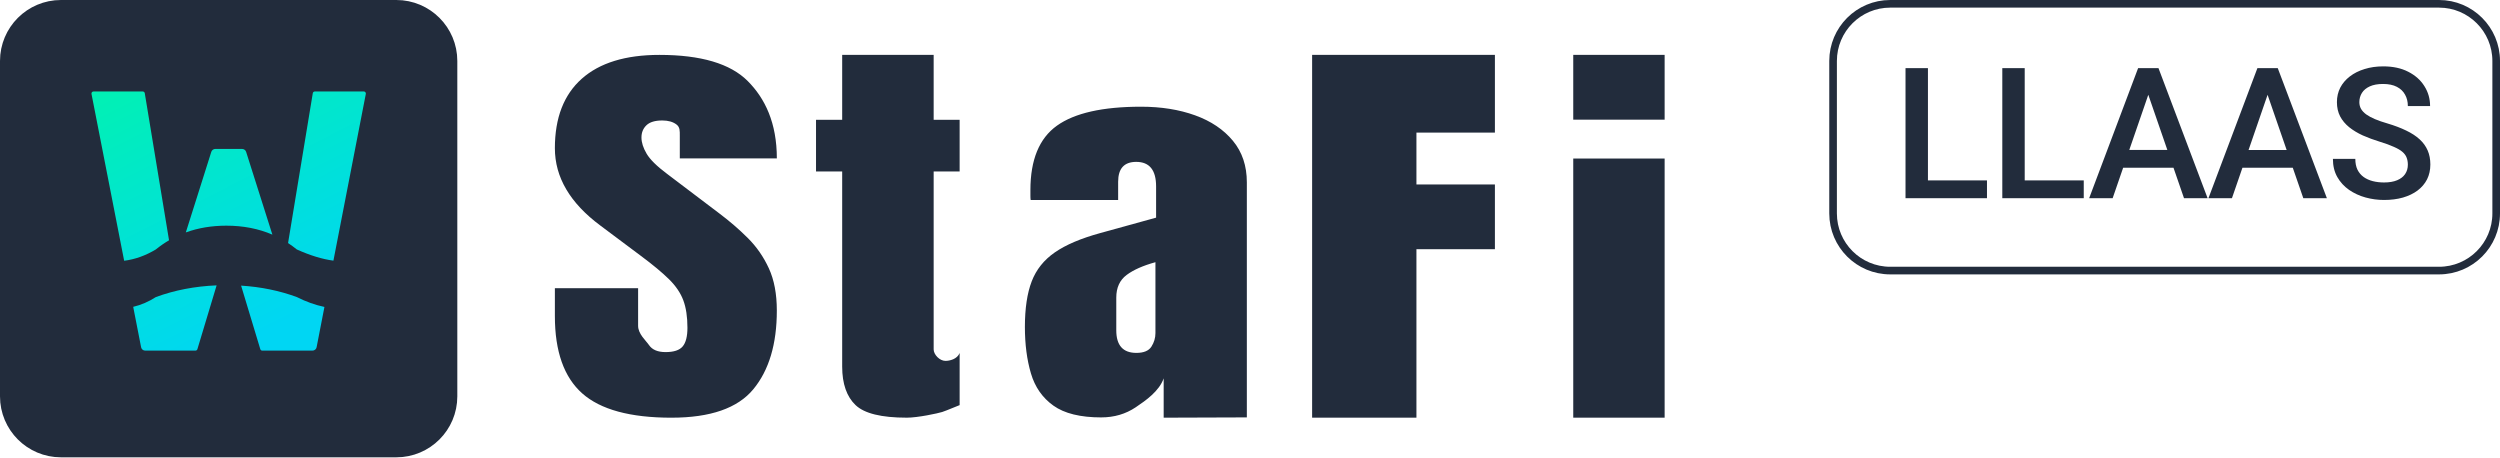
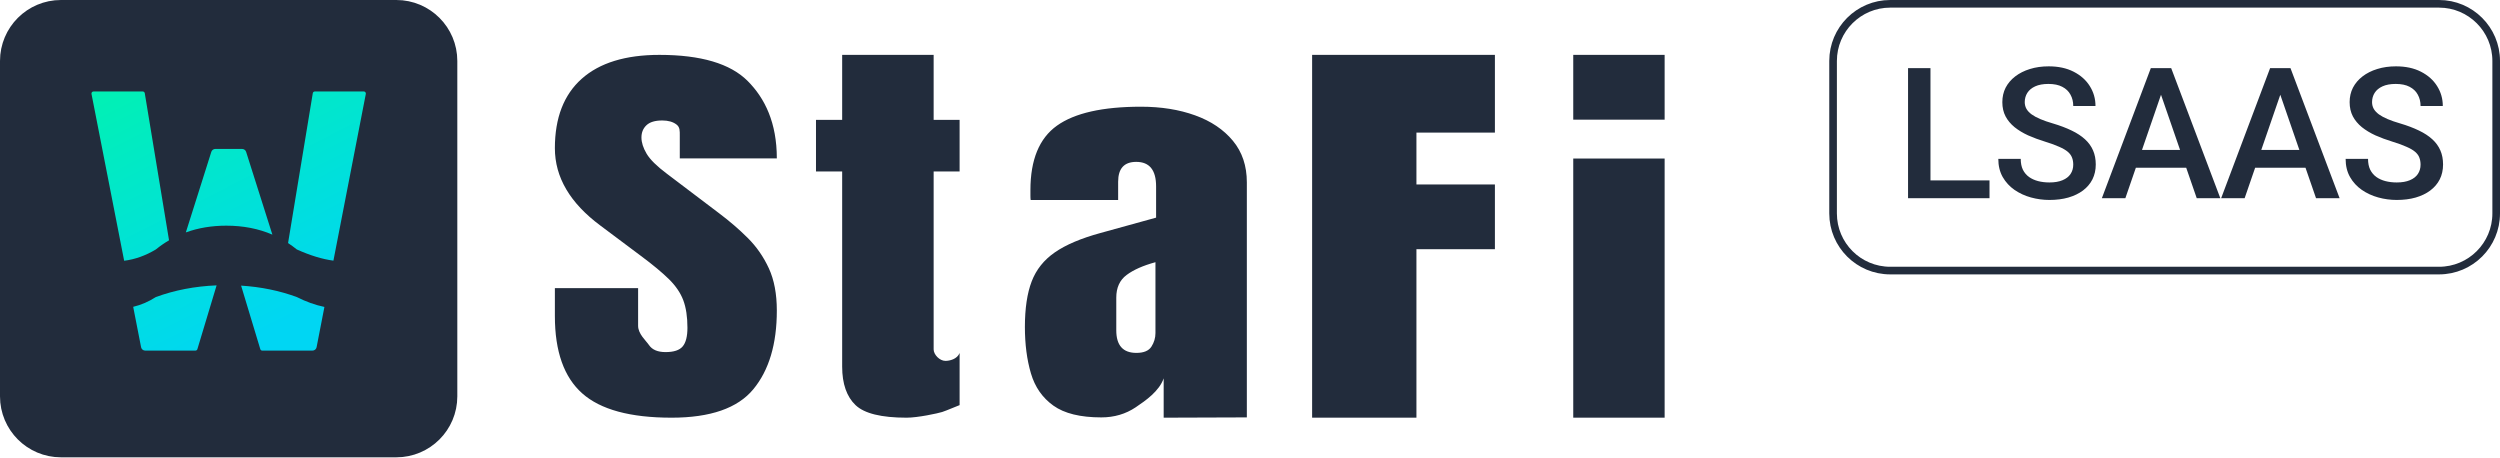
- <svg xmlns="http://www.w3.org/2000/svg" fill="none" height="30" viewBox="0 0 164 30" width="164">
-   <linearGradient id="a" gradientUnits="userSpaceOnUse" x1="6" x2="14.667" y1="6" y2="23.168">
-     <stop offset="0" stop-color="#01f1b3" />
-     <stop offset="1" stop-color="#00d6f3" />
-   </linearGradient>
-   <path d="m.5 4c0-1.933 1.567-3.5 3.5-3.5h22c1.933 0 3.5 1.567 3.5 3.5v22c0 1.933-1.567 3.5-3.5 3.5h-22c-1.933 0-3.5-1.567-3.5-3.5z" fill="#222c3c" stroke="#222c3c" />
-   <path d="m15.816 18.737c1.302.082 2.521.332 3.656.75.604.306 1.207.521 1.811.648l-.514 2.646c-.025.127-.139.22-.272.22h-3.289c-.061 0-.115-.039-.133-.097zm-1.606-.017-1.26 4.184c-.017.058-.071.097-.133.097h-3.289c-.133 0-.247-.092-.271-.219l-.519-2.653c.527-.127 1.022-.341 1.485-.641 1.232-.454 2.561-.709 3.987-.768zm-4.849-12.72c.068 0 .126.048.136.113l1.592 9.65c-.301.176-.59.376-.867.601-.672.404-1.365.651-2.077.742l-2.143-10.946c-.002-.008-.002-.017-.002-.025 0-.075.062-.135.138-.135zm14.501 0c.009 0 .017.001.026.002.075.014.124.085.11.158l-2.126 10.939c-.727-.096-1.527-.341-2.4-.734-.186-.151-.378-.291-.575-.42l1.622-9.832c.011-.065.069-.113.136-.113zm-7.981 3.77c.121 0 .228.077.264.19l1.723 5.432c-.91-.392-1.917-.588-3.022-.588-.958 0-1.843.148-2.656.443l1.672-5.287c.036-.113.143-.19.264-.19z" fill="url(#a)" />
-   <path d="m44.051 27.4c2.55 0 4.339-.622 5.367-1.866 1.028-1.244 1.542-2.964 1.542-5.16 0-1.089-.174-2.012-.522-2.769-.348-.757-.809-1.421-1.382-1.992-.573-.571-1.202-1.113-1.887-1.627l-3.421-2.59c-.663-.496-1.107-.934-1.331-1.315-.225-.381-.337-.735-.337-1.062 0-.328.11-.595.329-.804s.565-.312 1.036-.312c.393 0 .705.089.935.266.23.177.215.417.215.736v1.488h6.366c0-2.329-.772-3.937-1.913-5.079s-3.07-1.713-5.789-1.713c-2.224 0-3.924.522-5.098 1.567-1.174 1.045-1.761 2.563-1.761 4.555 0 1.904.994 3.595 2.983 5.073l2.663 1.992c.786.584 1.401 1.096 1.845 1.534.444.438.755.899.935 1.381.18.483.27 1.082.27 1.8 0 .567-.104.974-.312 1.222s-.581.372-1.121.372c-.517 0-.879-.153-1.087-.458-.208-.305-.716-.728-.716-1.268v-2.467h-5.46v1.83c0 2.32.598 4.011 1.795 5.073s3.148 1.594 5.856 1.594zm15.423 0c.742 0 2.052-.286 2.33-.372.277-.086 1.075-.433 1.148-.452v-3.418c-.16.403-.655.516-.929.516-.388 0-.775-.419-.775-.75v-11.675h1.704v-3.388h-1.704v-4.261h-6.001v4.261h-1.716v3.388h1.716v12.8c0 1.135.302 1.977.879 2.526.577.549 1.693.824 3.349.824zm12.772-.019c.846 0 1.599-.222 2.259-.665.66-.443 1.546-1.063 1.832-1.897v2.581l5.456-.019v-15.419c0-1.082-.305-1.991-.915-2.727-.61-.736-1.437-1.293-2.482-1.67-1.044-.377-2.226-.565-3.545-.565-2.517 0-4.356.415-5.516 1.244-1.16.829-1.74 2.237-1.74 4.224v.379c0 .111.005.202.017.273h5.738v-1.197c0-.869.396-1.304 1.187-1.304.868 0 1.303.537 1.303 1.61v2.049l-3.661 1.011c-1.264.346-2.256.767-2.976 1.264-.72.497-1.228 1.133-1.525 1.909-.297.776-.445 1.772-.445 2.987 0 1.135.132 2.151.396 3.046.264.896.756 1.601 1.476 2.115.72.514 1.767.772 3.141.772zm2.3-4.231c-.878 0-1.318-.493-1.318-1.479v-2.146c0-.652.225-1.147.675-1.485.45-.337 1.082-.617 1.894-.84v4.649c0 .319-.088.615-.264.89s-.505.411-.988.411zm18.372 4.25v-11.052h5.148v-4.247h-5.148v-3.404h5.148v-5.098h-11.991v23.8zm16.282-19.55v-4.25h-5.995v4.25zm0 19.55v-17h-5.995v17z" fill="#222c3c" />
-   <path d="m120.25 4c0-2.071 1.679-3.75 3.75-3.75h36c2.071 0 3.75 1.679 3.75 3.75v10c0 2.071-1.679 3.75-3.75 3.75h-36c-2.071 0-3.75-1.679-3.75-3.75z" stroke="#222c3c" stroke-width=".5" />
-   <path d="m130.346 11.834v1.166h-4.283v-1.166zm-3.873-7.365v8.531h-1.471v-8.531zm10.221 7.365v1.166h-4.283v-1.166zm-3.873-7.365v8.531h-1.47v-8.531zm8.318 1.137-2.549 7.395h-1.541l3.211-8.531h.984zm2.132 7.395-2.554-7.395-.112-1.137h.991l3.222 8.531zm-.123-3.164v1.166h-4.64v-1.166zm5.816-4.23-2.549 7.395h-1.541l3.211-8.531h.984zm2.133 7.395-2.555-7.395-.111-1.137h.99l3.222 8.531zm-.124-3.164v1.166h-4.64v-1.166zm6.982.967c0-.176-.028-.332-.082-.469-.051-.137-.143-.262-.276-.375-.132-.113-.32-.223-.562-.328-.238-.109-.543-.221-.914-.334-.406-.125-.781-.264-1.125-.416-.34-.156-.637-.336-.891-.539-.254-.207-.451-.443-.592-.709-.14-.27-.211-.58-.211-.932 0-.348.073-.664.217-.949.149-.285.358-.531.627-.738.274-.211.596-.373.967-.486.371-.117.781-.176 1.23-.176.633 0 1.178.117 1.635.352.461.234.815.549 1.061.943.25.395.375.83.375 1.307h-1.459c0-.281-.061-.529-.182-.744-.117-.219-.297-.391-.539-.516-.238-.125-.541-.188-.908-.188-.348 0-.637.053-.867.158-.231.105-.403.248-.516.428-.113.18-.17.383-.17.609 0 .16.037.307.111.439.075.129.188.25.34.363.153.109.344.213.575.311.23.098.501.191.814.281.473.141.885.297 1.236.469.352.168.645.359.879.574.235.215.41.459.528.732.117.27.175.576.175.92 0 .359-.072.684-.216.973-.145.285-.352.529-.622.732-.265.199-.586.353-.961.463-.371.105-.785.158-1.242.158-.41 0-.814-.055-1.213-.164-.394-.109-.753-.275-1.078-.498-.324-.227-.582-.508-.773-.844-.192-.34-.287-.736-.287-1.189h1.47c0 .277.047.514.141.709.098.195.232.355.404.48.172.121.371.211.598.27.23.059.477.088.738.088.344 0 .631-.049.862-.146.234-.098.41-.234.527-.41s.176-.379.176-.609z" fill="#222c3c" />
+ <svg xmlns="http://www.w3.org/2000/svg" width="164" height="30" viewBox="0 0 164 30" fill="none">
+   <path d="M0.5 4C0.5 2.067 2.067 0.5 4 0.5H26C27.933 0.5 29.5 2.067 29.5 4V26C29.5 27.933 27.933 29.5 26 29.5H4C2.067 29.5 0.5 27.933 0.5 26V4Z" fill="#222C3C" stroke="#222C3C" />
+   <path d="M15.816 18.737C17.117 18.819 18.336 19.069 19.472 19.487C20.075 19.793 20.679 20.009 21.282 20.135L20.768 22.78C20.743 22.908 20.629 23 20.497 23H17.207C17.146 23 17.092 22.961 17.075 22.903L15.816 18.737ZM14.209 18.72L12.949 22.903C12.932 22.961 12.878 23 12.817 23H9.527C9.395 23 9.281 22.908 9.256 22.781L8.737 20.128C9.264 20.001 9.759 19.787 10.222 19.487C11.453 19.034 12.783 18.778 14.209 18.72ZM9.361 6C9.428 6 9.486 6.048 9.497 6.113L11.089 15.764C10.788 15.94 10.499 16.14 10.222 16.365C9.55 16.769 8.857 17.016 8.145 17.106L6.002 6.16C6.001 6.152 6 6.143 6 6.135C6 6.06 6.062 6 6.138 6H9.361ZM23.862 6C23.87 6 23.879 6.001 23.888 6.002C23.962 6.016 24.012 6.087 23.998 6.16L21.872 17.099C21.145 17.003 20.345 16.758 19.472 16.365C19.285 16.214 19.094 16.074 18.897 15.945L20.519 6.113C20.53 6.048 20.588 6 20.655 6H23.862ZM15.881 9.77C16.002 9.77 16.109 9.847 16.145 9.96L17.868 15.392C16.958 15 15.951 14.804 14.847 14.804C13.889 14.804 13.003 14.951 12.191 15.247L13.863 9.96C13.899 9.847 14.006 9.77 14.127 9.77H15.881Z" fill="url(#paint0_linear_1326_466)" />
+   <path d="M44.051 27.4C46.601 27.4 48.39 26.778 49.418 25.534C50.446 24.29 50.96 22.57 50.96 20.374C50.96 19.285 50.786 18.362 50.438 17.605C50.089 16.848 49.629 16.184 49.056 15.613C48.483 15.042 47.853 14.5 47.168 13.986L43.747 11.396C43.084 10.9 42.641 10.462 42.416 10.081C42.191 9.701 42.079 9.346 42.079 9.019C42.079 8.691 42.188 8.423 42.408 8.215C42.627 8.007 42.972 7.903 43.444 7.903C43.837 7.903 44.149 7.992 44.379 8.169C44.61 8.346 44.594 8.586 44.594 8.905V10.392H50.96C50.96 8.064 50.188 6.456 49.047 5.313C47.907 4.171 45.977 3.6 43.259 3.6C41.034 3.6 39.335 4.122 38.161 5.167C36.987 6.212 36.4 7.731 36.4 9.723C36.4 11.626 37.394 13.318 39.383 14.796L42.045 16.788C42.832 17.373 43.447 17.884 43.891 18.322C44.334 18.761 44.646 19.221 44.826 19.704C45.006 20.186 45.096 20.786 45.096 21.503C45.096 22.07 44.992 22.477 44.784 22.725C44.576 22.973 44.202 23.097 43.663 23.097C43.146 23.097 42.784 22.944 42.576 22.639C42.368 22.333 41.86 21.91 41.86 21.37V18.903H36.4V20.733C36.4 23.053 36.998 24.744 38.195 25.806C39.391 26.869 41.343 27.4 44.051 27.4ZM59.473 27.4C60.215 27.4 61.526 27.114 61.803 27.028C62.08 26.942 62.877 26.595 62.95 26.576V23.158C62.791 23.561 62.296 23.674 62.022 23.674C61.633 23.674 61.247 23.255 61.247 22.924V11.25H62.95V7.862H61.247V3.6H55.246V7.862H53.529V11.25H55.246V24.05C55.246 25.184 55.548 26.026 56.124 26.576C56.701 27.125 57.817 27.4 59.473 27.4ZM72.246 27.381C73.092 27.381 73.845 27.16 74.505 26.716C75.164 26.273 76.051 25.653 76.337 24.819V27.4L81.793 27.381V11.962C81.793 10.88 81.488 9.971 80.878 9.235C80.268 8.499 79.44 7.942 78.396 7.566C77.352 7.189 76.17 7 74.851 7C72.334 7 70.495 7.415 69.335 8.244C68.175 9.073 67.596 10.481 67.596 12.468V12.847C67.596 12.958 67.601 13.049 67.612 13.12H73.35V11.922C73.35 11.053 73.746 10.619 74.538 10.619C75.406 10.619 75.84 11.155 75.84 12.228V14.277L72.18 15.288C70.915 15.634 69.923 16.055 69.203 16.552C68.483 17.049 67.975 17.685 67.678 18.461C67.381 19.237 67.233 20.233 67.233 21.448C67.233 22.583 67.365 23.599 67.629 24.494C67.892 25.39 68.384 26.095 69.104 26.61C69.824 27.124 70.871 27.381 72.246 27.381ZM74.546 23.15C73.667 23.15 73.228 22.657 73.228 21.671V19.524C73.228 18.872 73.453 18.377 73.903 18.04C74.354 17.702 74.985 17.422 75.798 17.2V21.849C75.798 22.168 75.71 22.464 75.534 22.739C75.358 23.013 75.029 23.15 74.546 23.15ZM92.918 27.4V16.348H98.066V12.102H92.918V8.698H98.066V3.6H86.075V27.4H92.918ZM109.2 7.85V3.6H103.205V7.85H109.2ZM109.2 27.4V10.4H103.205V27.4H109.2Z" fill="#222C3C" />
+   <path d="M120.25 4C120.25 1.929 121.929 0.25 124 0.25H160C162.071 0.25 163.75 1.929 163.75 4V14C163.75 16.071 162.071 17.75 160 17.75H124C121.929 17.75 120.25 16.071 120.25 14V4Z" stroke="#222C3C" stroke-width="0.5" />
+   <path d="M130.512 11.834V13H126.229V11.834H130.512ZM126.639 4.469V13H125.168V4.469H126.639ZM136.005 10.803C136.005 10.627 135.978 10.471 135.923 10.334C135.872 10.197 135.78 10.072 135.648 9.959C135.515 9.846 135.327 9.736 135.085 9.631C134.847 9.521 134.542 9.41 134.171 9.297C133.765 9.172 133.39 9.033 133.046 8.881C132.706 8.725 132.409 8.545 132.155 8.342C131.902 8.135 131.704 7.898 131.564 7.633C131.423 7.363 131.353 7.053 131.353 6.701C131.353 6.354 131.425 6.037 131.569 5.752C131.718 5.467 131.927 5.221 132.196 5.014C132.47 4.803 132.792 4.641 133.163 4.527C133.534 4.41 133.944 4.352 134.394 4.352C135.027 4.352 135.571 4.469 136.028 4.703C136.489 4.938 136.843 5.252 137.089 5.646C137.339 6.041 137.464 6.477 137.464 6.953H136.005C136.005 6.672 135.944 6.424 135.823 6.209C135.706 5.99 135.527 5.818 135.284 5.693C135.046 5.568 134.743 5.506 134.376 5.506C134.028 5.506 133.739 5.559 133.509 5.664C133.278 5.77 133.107 5.912 132.993 6.092C132.88 6.271 132.823 6.475 132.823 6.701C132.823 6.861 132.861 7.008 132.935 7.141C133.009 7.27 133.122 7.391 133.275 7.504C133.427 7.613 133.618 7.717 133.849 7.814C134.079 7.912 134.351 8.006 134.663 8.096C135.136 8.236 135.548 8.393 135.9 8.564C136.251 8.732 136.544 8.924 136.778 9.139C137.013 9.354 137.189 9.598 137.306 9.871C137.423 10.141 137.482 10.447 137.482 10.791C137.482 11.15 137.409 11.475 137.265 11.764C137.12 12.049 136.913 12.293 136.644 12.496C136.378 12.695 136.058 12.85 135.683 12.959C135.312 13.065 134.898 13.117 134.441 13.117C134.03 13.117 133.626 13.062 133.228 12.953C132.833 12.844 132.474 12.678 132.15 12.455C131.825 12.229 131.568 11.947 131.376 11.611C131.185 11.271 131.089 10.875 131.089 10.422H132.56C132.56 10.699 132.607 10.935 132.7 11.131C132.798 11.326 132.933 11.486 133.105 11.611C133.277 11.732 133.476 11.822 133.702 11.881C133.933 11.94 134.179 11.969 134.441 11.969C134.784 11.969 135.071 11.92 135.302 11.822C135.536 11.725 135.712 11.588 135.829 11.412C135.946 11.236 136.005 11.033 136.005 10.803ZM141.973 5.605L139.424 13H137.883L141.094 4.469H142.078L141.973 5.605ZM144.105 13L141.551 5.605L141.439 4.469H142.43L145.652 13H144.105ZM143.982 9.836V11.002H139.342V9.836H143.982ZM149.798 5.605L147.249 13H145.708L148.919 4.469H149.903L149.798 5.605ZM151.931 13L149.376 5.605L149.264 4.469H150.255L153.477 13H151.931ZM151.807 9.836V11.002H147.167V9.836H151.807ZM158.789 10.803C158.789 10.627 158.761 10.471 158.707 10.334C158.656 10.197 158.564 10.072 158.431 9.959C158.299 9.846 158.111 9.736 157.869 9.631C157.631 9.521 157.326 9.41 156.955 9.297C156.549 9.172 156.174 9.033 155.83 8.881C155.49 8.725 155.193 8.545 154.939 8.342C154.685 8.135 154.488 7.898 154.347 7.633C154.207 7.363 154.136 7.053 154.136 6.701C154.136 6.354 154.209 6.037 154.353 5.752C154.502 5.467 154.711 5.221 154.98 5.014C155.254 4.803 155.576 4.641 155.947 4.527C156.318 4.41 156.728 4.352 157.177 4.352C157.81 4.352 158.355 4.469 158.812 4.703C159.273 4.938 159.627 5.252 159.873 5.646C160.123 6.041 160.248 6.477 160.248 6.953H158.789C158.789 6.672 158.728 6.424 158.607 6.209C158.49 5.99 158.31 5.818 158.068 5.693C157.83 5.568 157.527 5.506 157.16 5.506C156.812 5.506 156.523 5.559 156.293 5.664C156.062 5.77 155.89 5.912 155.777 6.092C155.664 6.271 155.607 6.475 155.607 6.701C155.607 6.861 155.644 7.008 155.718 7.141C155.793 7.27 155.906 7.391 156.058 7.504C156.211 7.613 156.402 7.717 156.632 7.814C156.863 7.912 157.134 8.006 157.447 8.096C157.92 8.236 158.332 8.393 158.683 8.564C159.035 8.732 159.328 8.924 159.562 9.139C159.797 9.354 159.972 9.598 160.09 9.871C160.207 10.141 160.265 10.447 160.265 10.791C160.265 11.15 160.193 11.475 160.049 11.764C159.904 12.049 159.697 12.293 159.427 12.496C159.162 12.695 158.841 12.85 158.466 12.959C158.095 13.065 157.681 13.117 157.224 13.117C156.814 13.117 156.41 13.062 156.011 12.953C155.617 12.844 155.257 12.678 154.933 12.455C154.609 12.229 154.351 11.947 154.16 11.611C153.968 11.271 153.873 10.875 153.873 10.422H155.343C155.343 10.699 155.39 10.935 155.484 11.131C155.582 11.326 155.716 11.486 155.888 11.611C156.06 11.732 156.259 11.822 156.486 11.881C156.716 11.94 156.963 11.969 157.224 11.969C157.568 11.969 157.855 11.92 158.086 11.822C158.32 11.725 158.496 11.588 158.613 11.412C158.73 11.236 158.789 11.033 158.789 10.803Z" fill="#222C3C" />
+   <defs>
+     <linearGradient id="paint0_linear_1326_466" x1="6" y1="6" x2="14.667" y2="23.168" gradientUnits="userSpaceOnUse">
+       <stop stop-color="#01F1B3" />
+       <stop offset="1" stop-color="#00D6F3" />
+     </linearGradient>
+   </defs>
</svg>
